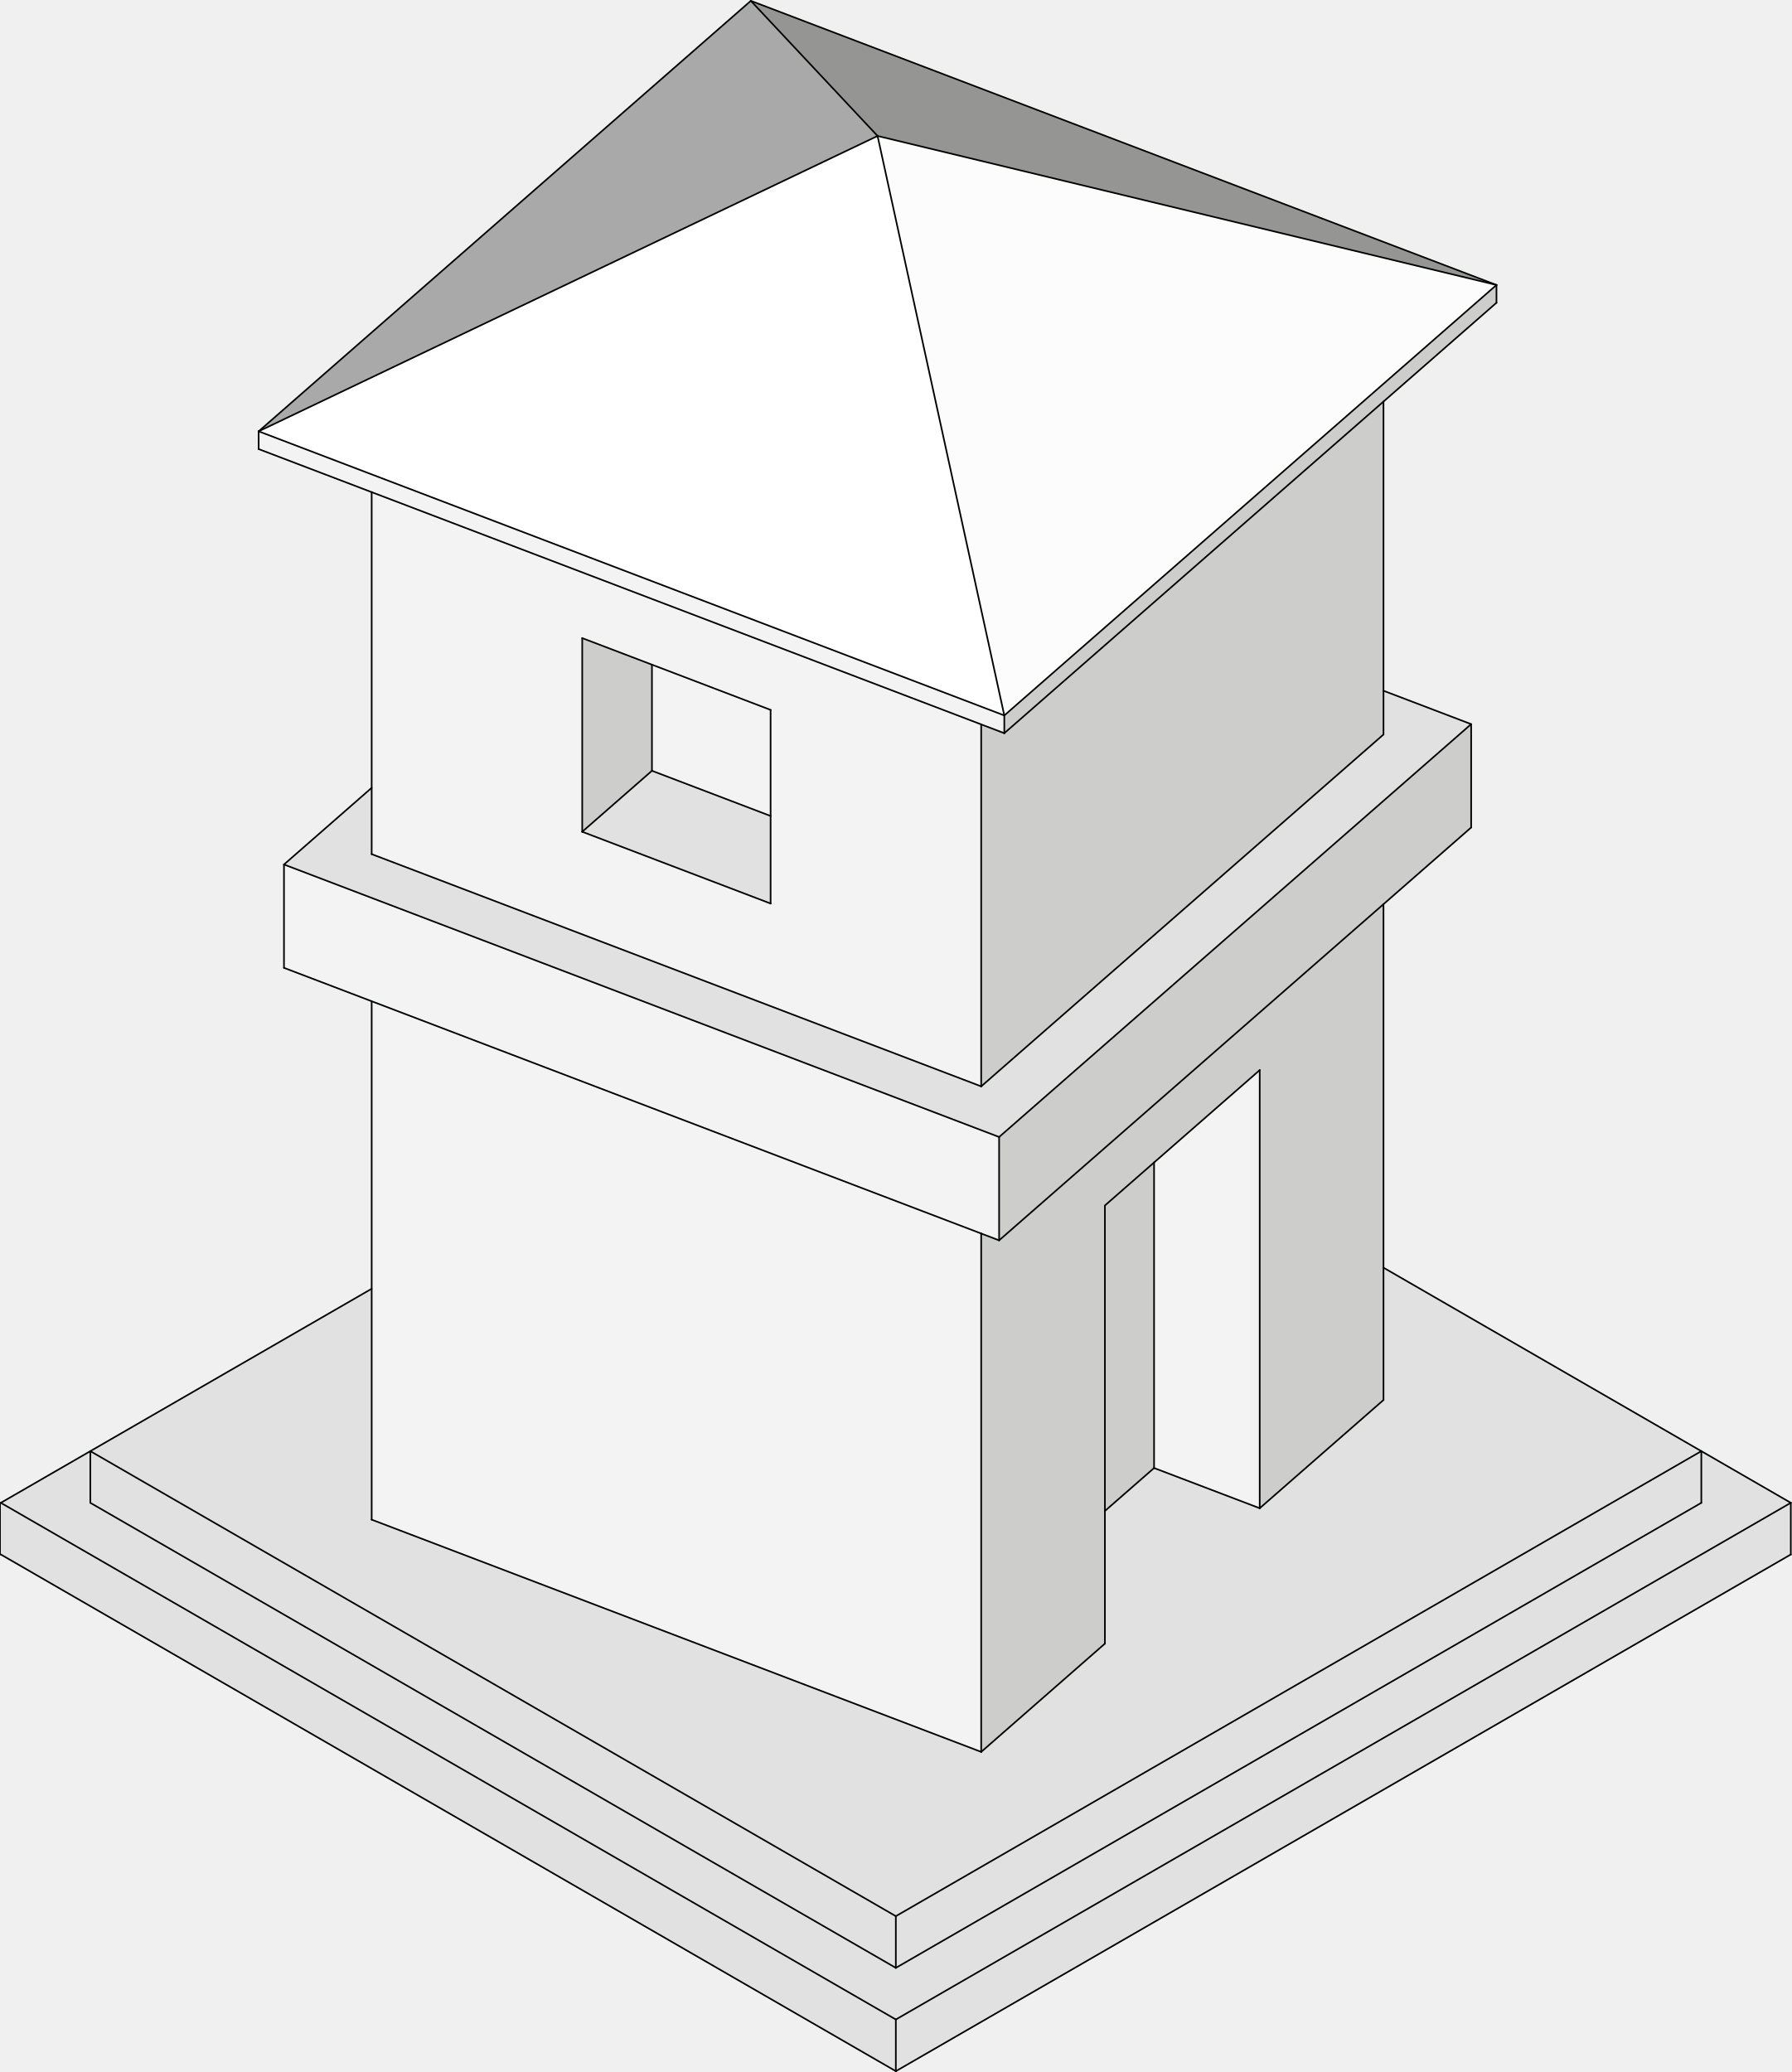
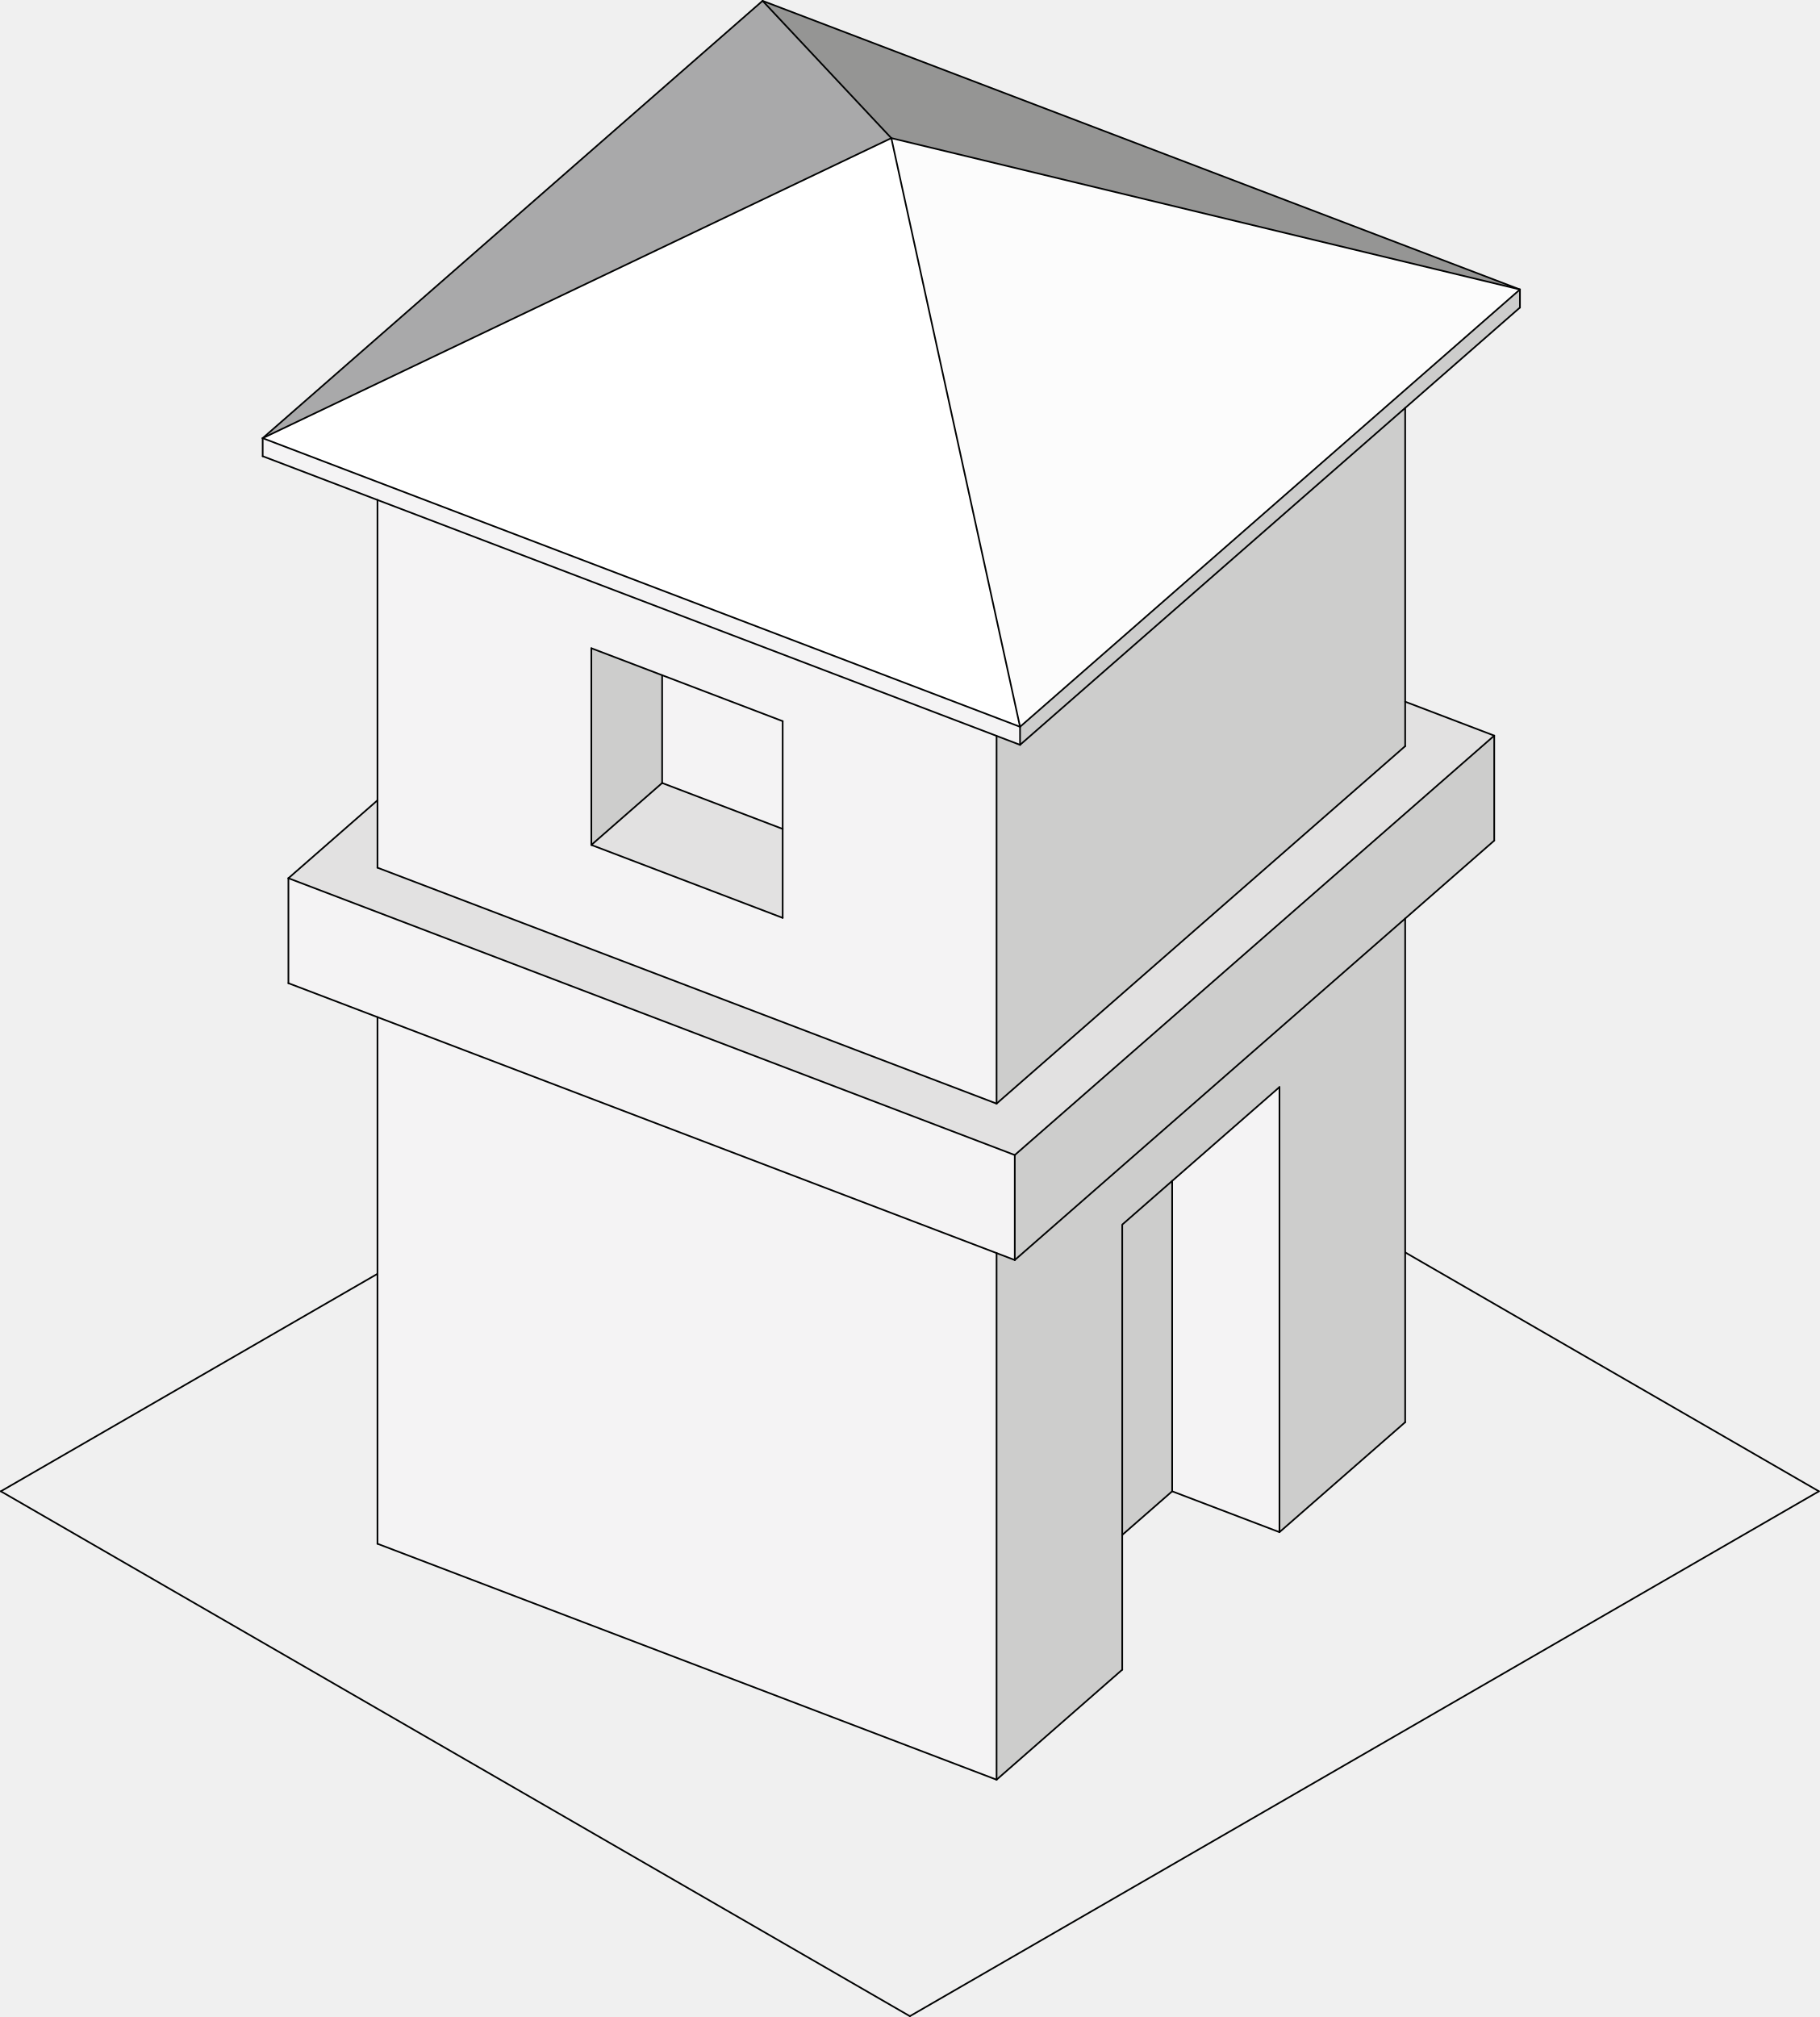
- <svg xmlns="http://www.w3.org/2000/svg" version="1.1" id="Calque_1" x="0px" y="0px" width="109.842" height="127.041" viewBox="0 0 109.842 127.041" enable-background="new 0 0 595.28 841.89" xml:space="preserve">
-   <defs id="defs177" />
+ <svg xmlns="http://www.w3.org/2000/svg" version="1.1" id="Calque_1" x="0px" y="0px" width="109.84px" height="121.738px" viewBox="0.001 3.167 109.84 121.738" enable-background="new 0.001 3.167 109.84 121.738" xml:space="preserve">
  <g id="g3" transform="translate(-242.7824,-357.4665)">
-     <line stroke-miterlimit="10" x1="242.833" y1="452.777" x2="242.833" y2="449.609" id="line5" style="fill:none;stroke:#010202;stroke-width:0.1;stroke-linecap:round;stroke-linejoin:round;stroke-miterlimit:10" />
-     <polyline points="248.32,449.609 297.705,478.123 347.088,449.609 347.088,446.441 352.574,449.609    297.705,481.289 242.833,449.609 248.32,446.441 248.32,449.609  " id="polyline7" style="fill:#e2e1e1" />
-     <polyline points="297.705,478.123 248.32,449.609 248.32,446.441 297.705,474.953 297.705,478.123  " id="polyline9" style="fill:#e2e1e1" />
-     <polyline points="297.705,474.953 248.32,446.441 265.569,436.484 265.569,450.641 302.938,464.881    310.523,458.242 310.523,450.109 313.537,447.475 320.014,449.941 327.602,443.305 327.602,435.191 347.088,446.441    297.705,474.953  " id="polyline11" style="fill:#e2e1e1" />
-     <polyline points="347.088,446.441 347.088,449.609 297.705,478.123 297.705,474.953 347.088,446.441  " id="polyline13" style="fill:#e2e1e1" />
-     <polyline points="297.705,484.457 242.833,452.777 242.833,449.609 297.705,481.289 297.705,484.457  " id="polyline15" style="fill:#e2e1e1" />
-     <polyline points="352.574,452.777 297.705,484.457 297.705,481.289 352.574,449.609 352.574,452.777  " id="polyline17" style="fill:#e2e1e1" />
-     <polyline points="327.602,443.305 320.014,449.941 320.014,423.078 313.537,428.742 310.523,431.379    310.523,450.109 310.523,458.242 302.938,464.881 302.938,433.098 304.037,433.516 327.602,412.905 327.602,435.191    327.602,443.305  " id="polyline19" style="fill:#cdcdcc" />
-     <polyline points="302.938,464.881 265.569,450.641 265.569,436.484 265.569,418.856 302.938,433.098    302.938,464.881  " id="polyline21" style="fill:#f4f3f4" />
-     <polyline points="332.977,401.866 332.977,408.202 327.602,412.905 304.037,433.516 304.037,427.18    332.977,401.866  " id="polyline23" style="fill:#cdcdcc" />
-     <polyline points="332.977,401.866 304.037,427.18 260.193,410.472 265.569,405.77 265.569,409.836 302.938,424.076    327.602,402.501 327.602,399.818 332.977,401.866  " id="polyline25" style="fill:#e2e1e1" />
-     <polyline points="327.602,402.501 302.938,424.076 302.938,401.882 304.355,402.422 327.602,382.088    327.602,399.818 327.602,402.501  " id="polyline27" style="fill:#cdcdcc" />
-     <path d="m 278.478,396.591 0,11.873 11.549,4.4 0,-5.368 0,-6.504 -7.274,-2.773 -4.275,-1.628 m 24.46,5.291 0,22.194 -37.369,-14.24 0,-4.066 0,-18.128 37.369,14.24" id="path29" style="fill:#f4f3f4" />
-     <polyline points="304.037,427.18 304.037,433.516 302.938,433.098 265.569,418.856 260.193,416.808    260.193,410.472 304.037,427.18  " id="polyline31" style="fill:#f4f3f4" />
-     <polyline points="320.014,423.078 320.014,449.941 313.537,447.475 313.537,428.742 320.014,423.078  " id="polyline33" style="fill:#f4f3f4" />
-     <polyline points="313.537,447.475 310.523,450.109 310.523,431.379 313.537,428.742 313.537,447.475  " id="polyline35" style="fill:#cdcdcc" />
-     <polyline points="288.814,357.517 334.529,374.939 296.585,365.803 288.814,357.517  " id="polyline37" style="fill:#959594" />
-     <polyline points="258.64,383.912 288.814,357.517 296.585,365.803 258.64,383.912  " id="polyline39" style="fill:#a9a9aa" />
-     <polyline points="258.64,385.001 258.64,383.912 304.355,401.333 304.355,402.422 302.938,401.882 265.569,387.642    258.64,385.001  " id="polyline41" style="fill:#f4f3f4" />
-     <polyline points="304.355,401.333 258.64,383.912 296.585,365.803 304.355,401.333  " id="polyline43" style="fill:#ffffff" />
-     <polyline points="304.355,402.422 304.355,401.333 334.529,374.939 334.529,376.029 327.602,382.088    304.355,402.422  " id="polyline45" style="fill:#cdcdcc" />
-     <polyline points="334.529,374.939 304.355,401.333 296.585,365.803 334.529,374.939  " id="polyline47" style="fill:#fcfcfc" />
-     <polyline points="278.478,408.464 278.478,396.591 282.752,398.219 282.752,404.725 278.478,408.464  " id="polyline49" style="fill:#cdcdcc" />
-     <polyline points="290.027,412.865 278.478,408.464 282.752,404.725 290.027,407.497 290.027,412.865  " id="polyline51" style="fill:#e2e1e1" />
-     <polyline points="282.752,404.725 282.752,398.219 290.027,400.993 290.027,407.497 282.752,404.725  " id="polyline53" style="fill:#f4f3f4" />
-     <line stroke-miterlimit="10" x1="248.32" y1="449.609" x2="297.705" y2="478.123" id="line55" style="fill:none;stroke:#010202;stroke-width:0.1;stroke-linecap:round;stroke-linejoin:round;stroke-miterlimit:10" />
-     <line stroke-miterlimit="10" x1="248.32" y1="446.441" x2="297.705" y2="474.953" id="line57" style="fill:none;stroke:#010202;stroke-width:0.1;stroke-linecap:round;stroke-linejoin:round;stroke-miterlimit:10" />
-     <line stroke-miterlimit="10" x1="297.705" y1="478.123" x2="347.088" y2="449.609" id="line59" style="fill:none;stroke:#010202;stroke-width:0.1;stroke-linecap:round;stroke-linejoin:round;stroke-miterlimit:10" />
-     <line stroke-miterlimit="10" x1="297.705" y1="474.953" x2="347.088" y2="446.441" id="line61" style="fill:none;stroke:#010202;stroke-width:0.1;stroke-linecap:round;stroke-linejoin:round;stroke-miterlimit:10" />
-     <line stroke-miterlimit="10" x1="297.705" y1="474.953" x2="297.705" y2="478.123" id="line63" style="fill:none;stroke:#010202;stroke-width:0.1;stroke-linecap:round;stroke-linejoin:round;stroke-miterlimit:10" />
-     <line stroke-miterlimit="10" x1="297.705" y1="481.289" x2="352.574" y2="449.609" id="line65" style="fill:none;stroke:#010202;stroke-width:0.1;stroke-linecap:round;stroke-linejoin:round;stroke-miterlimit:10" />
-     <line stroke-miterlimit="10" x1="297.705" y1="481.289" x2="297.705" y2="484.457" id="line67" style="fill:none;stroke:#010202;stroke-width:0.1;stroke-linecap:round;stroke-linejoin:round;stroke-miterlimit:10" />
-     <line stroke-miterlimit="10" x1="242.833" y1="449.609" x2="297.705" y2="481.289" id="line69" style="fill:none;stroke:#010202;stroke-width:0.1;stroke-linecap:round;stroke-linejoin:round;stroke-miterlimit:10" />
-     <line stroke-miterlimit="10" x1="327.602" y1="443.305" x2="320.014" y2="449.941" id="line71" style="fill:none;stroke:#010202;stroke-width:0.1;stroke-linecap:round;stroke-linejoin:round;stroke-miterlimit:10" />
-     <line stroke-miterlimit="10" x1="302.938" y1="464.881" x2="265.569" y2="450.641" id="line73" style="fill:none;stroke:#010202;stroke-width:0.1;stroke-linecap:round;stroke-linejoin:round;stroke-miterlimit:10" />
-     <line stroke-miterlimit="10" x1="302.938" y1="464.881" x2="302.938" y2="433.098" id="line75" style="fill:none;stroke:#010202;stroke-width:0.1;stroke-linecap:round;stroke-linejoin:round;stroke-miterlimit:10" />
-     <line stroke-miterlimit="10" x1="302.938" y1="424.076" x2="302.938" y2="401.882" id="line77" style="fill:none;stroke:#010202;stroke-width:0.1;stroke-linecap:round;stroke-linejoin:round;stroke-miterlimit:10" />
-     <line stroke-miterlimit="10" x1="304.037" y1="427.18" x2="332.977" y2="401.866" id="line79" style="fill:none;stroke:#010202;stroke-width:0.1;stroke-linecap:round;stroke-linejoin:round;stroke-miterlimit:10" />
-     <line stroke-miterlimit="10" x1="327.602" y1="402.501" x2="302.938" y2="424.076" id="line81" style="fill:none;stroke:#010202;stroke-width:0.1;stroke-linecap:round;stroke-linejoin:round;stroke-miterlimit:10" />
-     <line stroke-miterlimit="10" x1="304.037" y1="427.18" x2="304.037" y2="433.516" id="line83" style="fill:none;stroke:#010202;stroke-width:0.1;stroke-linecap:round;stroke-linejoin:round;stroke-miterlimit:10" />
-     <line stroke-miterlimit="10" x1="260.193" y1="410.472" x2="304.037" y2="427.18" id="line85" style="fill:none;stroke:#010202;stroke-width:0.1;stroke-linecap:round;stroke-linejoin:round;stroke-miterlimit:10" />
-     <line stroke-miterlimit="10" x1="302.938" y1="424.076" x2="265.569" y2="409.836" id="line87" style="fill:none;stroke:#010202;stroke-width:0.1;stroke-linecap:round;stroke-linejoin:round;stroke-miterlimit:10" />
-     <line stroke-miterlimit="10" x1="310.523" y1="458.242" x2="302.938" y2="464.881" id="line89" style="fill:none;stroke:#010202;stroke-width:0.1;stroke-linecap:round;stroke-linejoin:round;stroke-miterlimit:10" />
-     <line stroke-miterlimit="10" x1="320.014" y1="449.941" x2="320.014" y2="423.078" id="line91" style="fill:none;stroke:#010202;stroke-width:0.1;stroke-linecap:round;stroke-linejoin:round;stroke-miterlimit:10" />
-     <line stroke-miterlimit="10" x1="313.537" y1="447.475" x2="310.523" y2="450.109" id="line93" style="fill:none;stroke:#010202;stroke-width:0.1;stroke-linecap:round;stroke-linejoin:round;stroke-miterlimit:10" />
-     <line stroke-miterlimit="10" x1="313.537" y1="447.475" x2="313.537" y2="428.742" id="line95" style="fill:none;stroke:#010202;stroke-width:0.1;stroke-linecap:round;stroke-linejoin:round;stroke-miterlimit:10" />
-     <line stroke-miterlimit="10" x1="320.014" y1="449.941" x2="313.537" y2="447.475" id="line97" style="fill:none;stroke:#010202;stroke-width:0.1;stroke-linecap:round;stroke-linejoin:round;stroke-miterlimit:10" />
-     <polyline stroke-miterlimit="10" points="   258.64,383.912 304.355,401.333 334.529,374.939  " id="polyline99" style="fill:none;stroke:#010202;stroke-width:0.1;stroke-linecap:round;stroke-linejoin:round;stroke-miterlimit:10" />
-     <line stroke-miterlimit="10" x1="304.355" y1="402.422" x2="304.355" y2="401.333" id="line101" style="fill:none;stroke:#010202;stroke-width:0.1;stroke-linecap:round;stroke-linejoin:round;stroke-miterlimit:10" />
-     <line stroke-miterlimit="10" x1="304.355" y1="401.333" x2="296.585" y2="365.803" id="line103" style="fill:none;stroke:#010202;stroke-width:0.1;stroke-linecap:round;stroke-linejoin:round;stroke-miterlimit:10" />
-     <polyline stroke-miterlimit="10" points="   334.529,374.939 296.585,365.803 288.814,357.517  " id="polyline105" style="fill:none;stroke:#010202;stroke-width:0.1;stroke-linecap:round;stroke-linejoin:round;stroke-miterlimit:10" />
-     <line stroke-miterlimit="10" x1="296.585" y1="365.803" x2="258.64" y2="383.912" id="line107" style="fill:none;stroke:#010202;stroke-width:0.1;stroke-linecap:round;stroke-linejoin:round;stroke-miterlimit:10" />
-     <line stroke-miterlimit="10" x1="278.478" y1="408.464" x2="278.478" y2="396.591" id="line109" style="fill:none;stroke:#010202;stroke-width:0.1;stroke-linecap:round;stroke-linejoin:round;stroke-miterlimit:10" />
-     <line stroke-miterlimit="10" x1="278.478" y1="408.464" x2="290.027" y2="412.865" id="line111" style="fill:none;stroke:#010202;stroke-width:0.1;stroke-linecap:round;stroke-linejoin:round;stroke-miterlimit:10" />
-     <line stroke-miterlimit="10" x1="282.752" y1="404.725" x2="282.752" y2="398.219" id="line113" style="fill:none;stroke:#010202;stroke-width:0.1;stroke-linecap:round;stroke-linejoin:round;stroke-miterlimit:10" />
-     <line stroke-miterlimit="10" x1="282.752" y1="404.725" x2="290.027" y2="407.497" id="line115" style="fill:none;stroke:#010202;stroke-width:0.1;stroke-linecap:round;stroke-linejoin:round;stroke-miterlimit:10" />
-     <line stroke-miterlimit="10" x1="278.478" y1="408.464" x2="282.752" y2="404.725" id="line117" style="fill:none;stroke:#010202;stroke-width:0.1;stroke-linecap:round;stroke-linejoin:round;stroke-miterlimit:10" />
-     <line stroke-miterlimit="10" x1="242.833" y1="452.777" x2="297.705" y2="484.457" id="line119" style="fill:none;stroke:#010202;stroke-width:0.1;stroke-linecap:round;stroke-linejoin:round;stroke-miterlimit:10" />
-     <line stroke-miterlimit="10" x1="297.705" y1="484.457" x2="352.574" y2="452.777" id="line121" style="fill:none;stroke:#010202;stroke-width:0.1;stroke-linecap:round;stroke-linejoin:round;stroke-miterlimit:10" />
-     <line stroke-miterlimit="10" x1="347.088" y1="446.441" x2="347.088" y2="449.609" id="line123" style="fill:none;stroke:#010202;stroke-width:0.1;stroke-linecap:round;stroke-linejoin:round;stroke-miterlimit:10" />
-     <line stroke-miterlimit="10" x1="347.088" y1="446.441" x2="327.602" y2="435.191" id="line125" style="fill:none;stroke:#010202;stroke-width:0.1;stroke-linecap:round;stroke-linejoin:round;stroke-miterlimit:10" />
-     <line stroke-miterlimit="10" x1="352.574" y1="452.777" x2="352.574" y2="449.609" id="line127" style="fill:none;stroke:#010202;stroke-width:0.1;stroke-linecap:round;stroke-linejoin:round;stroke-miterlimit:10" />
-     <line stroke-miterlimit="10" x1="248.32" y1="446.441" x2="248.32" y2="449.609" id="line129" style="fill:none;stroke:#010202;stroke-width:0.1;stroke-linecap:round;stroke-linejoin:round;stroke-miterlimit:10" />
-     <line stroke-miterlimit="10" x1="265.569" y1="436.484" x2="248.32" y2="446.441" id="line131" style="fill:none;stroke:#010202;stroke-width:0.1;stroke-linecap:round;stroke-linejoin:round;stroke-miterlimit:10" />
-     <polyline stroke-miterlimit="10" points="   332.977,408.202 332.977,401.866 327.602,399.818  " id="polyline133" style="fill:none;stroke:#010202;stroke-width:0.1;stroke-linecap:round;stroke-linejoin:round;stroke-miterlimit:10" />
-     <line stroke-miterlimit="10" x1="265.569" y1="405.77" x2="260.193" y2="410.472" id="line135" style="fill:none;stroke:#010202;stroke-width:0.1;stroke-linecap:round;stroke-linejoin:round;stroke-miterlimit:10" />
-     <line stroke-miterlimit="10" x1="260.193" y1="416.808" x2="260.193" y2="410.472" id="line137" style="fill:none;stroke:#010202;stroke-width:0.1;stroke-linecap:round;stroke-linejoin:round;stroke-miterlimit:10" />
-     <polyline stroke-miterlimit="10" points="   334.529,374.939 288.814,357.517 258.64,383.912  " id="polyline139" style="fill:none;stroke:#010202;stroke-width:0.1;stroke-linecap:round;stroke-linejoin:round;stroke-miterlimit:10" />
-     <line stroke-miterlimit="10" x1="258.64" y1="385.001" x2="258.64" y2="383.912" id="line141" style="fill:none;stroke:#010202;stroke-width:0.1;stroke-linecap:round;stroke-linejoin:round;stroke-miterlimit:10" />
-     <line stroke-miterlimit="10" x1="334.529" y1="376.029" x2="334.529" y2="374.939" id="line143" style="fill:none;stroke:#010202;stroke-width:0.1;stroke-linecap:round;stroke-linejoin:round;stroke-miterlimit:10" />
-     <line stroke-miterlimit="10" x1="352.574" y1="449.609" x2="347.088" y2="446.441" id="line145" style="fill:none;stroke:#010202;stroke-width:0.1;stroke-linecap:round;stroke-linejoin:round;stroke-miterlimit:10" />
-     <line stroke-miterlimit="10" x1="248.32" y1="446.441" x2="242.833" y2="449.609" id="line147" style="fill:none;stroke:#010202;stroke-width:0.1;stroke-linecap:round;stroke-linejoin:round;stroke-miterlimit:10" />
-     <polyline stroke-miterlimit="10" points="   265.569,450.641 265.569,436.484 265.569,418.856  " id="polyline149" style="fill:none;stroke:#010202;stroke-width:0.1;stroke-linecap:round;stroke-linejoin:round;stroke-miterlimit:10" />
-     <polyline stroke-miterlimit="10" points="   327.602,443.305 327.602,435.191 327.602,412.905  " id="polyline151" style="fill:none;stroke:#010202;stroke-width:0.1;stroke-linecap:round;stroke-linejoin:round;stroke-miterlimit:10" />
-     <polyline stroke-miterlimit="10" points="   304.037,433.516 327.602,412.905 332.977,408.202  " id="polyline153" style="fill:none;stroke:#010202;stroke-width:0.1;stroke-linecap:round;stroke-linejoin:round;stroke-miterlimit:10" />
-     <line stroke-miterlimit="10" x1="302.938" y1="433.098" x2="304.037" y2="433.516" id="line155" style="fill:none;stroke:#010202;stroke-width:0.1;stroke-linecap:round;stroke-linejoin:round;stroke-miterlimit:10" />
-     <polyline stroke-miterlimit="10" points="   265.569,409.836 265.569,405.77 265.569,387.642  " id="polyline157" style="fill:none;stroke:#010202;stroke-width:0.1;stroke-linecap:round;stroke-linejoin:round;stroke-miterlimit:10" />
-     <polyline stroke-miterlimit="10" points="   327.602,402.501 327.602,399.818 327.602,382.088  " id="polyline159" style="fill:none;stroke:#010202;stroke-width:0.1;stroke-linecap:round;stroke-linejoin:round;stroke-miterlimit:10" />
-     <polyline stroke-miterlimit="10" points="   310.523,458.242 310.523,450.109 310.523,431.379 313.537,428.742 320.014,423.078  " id="polyline161" style="fill:none;stroke:#010202;stroke-width:0.1;stroke-linecap:round;stroke-linejoin:round;stroke-miterlimit:10" />
-     <line stroke-miterlimit="10" x1="258.64" y1="385.001" x2="265.569" y2="387.642" id="line163" style="fill:none;stroke:#010202;stroke-width:0.1;stroke-linecap:round;stroke-linejoin:round;stroke-miterlimit:10" />
-     <polyline stroke-miterlimit="10" points="   304.355,402.422 327.602,382.088 334.529,376.029  " id="polyline165" style="fill:none;stroke:#010202;stroke-width:0.1;stroke-linecap:round;stroke-linejoin:round;stroke-miterlimit:10" />
-     <polyline stroke-miterlimit="10" points="   290.027,400.993 282.752,398.219 278.478,396.591  " id="polyline167" style="fill:none;stroke:#010202;stroke-width:0.1;stroke-linecap:round;stroke-linejoin:round;stroke-miterlimit:10" />
-     <polyline stroke-miterlimit="10" points="   290.027,400.993 290.027,407.497 290.027,412.865  " id="polyline169" style="fill:none;stroke:#010202;stroke-width:0.1;stroke-linecap:round;stroke-linejoin:round;stroke-miterlimit:10" />
-     <polyline stroke-miterlimit="10" points="   260.193,416.808 265.569,418.856 302.938,433.098  " id="polyline171" style="fill:none;stroke:#010202;stroke-width:0.1;stroke-linecap:round;stroke-linejoin:round;stroke-miterlimit:10" />
-     <polyline stroke-miterlimit="10" points="   265.569,387.642 302.938,401.882 304.355,402.422  " id="polyline173" style="fill:none;stroke:#010202;stroke-width:0.1;stroke-linecap:round;stroke-linejoin:round;stroke-miterlimit:10" />
+     <line id="line119_2_" fill="none" stroke="#010202" stroke-width="0.1" stroke-linecap="round" stroke-linejoin="round" stroke-miterlimit="10" x1="297.704" y1="418.963" x2="242.833" y2="450.642" />
+     <line id="line121_2_" fill="none" stroke="#010202" stroke-width="0.1" stroke-linecap="round" stroke-linejoin="round" stroke-miterlimit="10" x1="352.574" y1="450.642" x2="297.704" y2="418.963" />
+     <polyline id="polyline19" fill="#CDCDCC" points="327.601,446.472 320.013,453.108 320.013,426.245 313.536,431.909    310.522,434.547 310.522,453.276 310.522,461.409 302.937,468.049 302.937,436.265 304.036,436.683 327.601,416.072    327.601,438.358 327.601,446.472  " />
+     <polyline id="polyline21" fill="#F4F3F4" points="302.937,468.049 265.568,453.808 265.568,439.651 265.568,422.023    302.937,436.265 302.937,468.049  " />
+     <polyline id="polyline23" fill="#CDCDCC" points="332.976,405.033 332.976,411.369 327.601,416.072 304.036,436.683    304.036,430.347 332.976,405.033  " />
+     <polyline id="polyline25" fill="#E2E1E1" points="332.976,405.033 304.036,430.347 260.192,413.639 265.568,408.937    265.568,413.003 302.937,427.243 327.601,405.668 327.601,402.985 332.976,405.033  " />
+     <polyline id="polyline27" fill="#CDCDCC" points="327.601,405.668 302.937,427.243 302.937,405.049 304.354,405.589    327.601,385.255 327.601,402.985 327.601,405.668  " />
+     <path id="path29" fill="#F4F3F4" d="M278.477,399.758v11.873l11.549,4.4v-5.368v-6.504   l-7.273-2.773L278.477,399.758 M302.937,405.049v22.194l-37.369-14.24v-4.066v-18.128L302.937,405.049" />
+     <polyline id="polyline31" fill="#F4F3F4" points="304.036,430.347 304.036,436.683 302.937,436.265 265.568,422.023    260.192,419.975 260.192,413.639 304.036,430.347  " />
+     <polyline id="polyline33" fill="#F4F3F4" points="320.013,426.245 320.013,453.108 313.536,450.642 313.536,431.909    320.013,426.245  " />
+     <polyline id="polyline35" fill="#CDCDCC" points="313.536,450.642 310.522,453.276 310.522,434.547 313.536,431.909    313.536,450.642  " />
+     <polyline id="polyline37" fill="#959594" points="288.813,360.684 334.528,378.106 296.584,368.97 288.813,360.684  " />
+     <polyline id="polyline39" fill="#A9A9AA" points="258.639,387.079 288.813,360.684 296.584,368.97 258.639,387.079  " />
+     <polyline id="polyline41" fill="#F4F3F4" points="258.639,388.168 258.639,387.079 304.354,404.5 304.354,405.589 302.937,405.049    265.568,390.809 258.639,388.168  " />
+     <polyline id="polyline43" fill="#FFFFFF" points="304.354,404.5 258.639,387.079 296.584,368.97 304.354,404.5  " />
+     <polyline id="polyline45" fill="#CDCDCC" points="304.354,405.589 304.354,404.5 334.528,378.106 334.528,379.196 327.601,385.255    304.354,405.589  " />
+     <polyline id="polyline47" fill="#FCFCFC" points="334.528,378.106 304.354,404.5 296.584,368.97 334.528,378.106  " />
+     <polyline id="polyline49" fill="#CDCDCC" points="278.477,411.631 278.477,399.758 282.751,401.386 282.751,407.892    278.477,411.631  " />
+     <polyline id="polyline51" fill="#E2E1E1" points="290.026,416.032 278.477,411.631 282.751,407.892 290.026,410.664    290.026,416.032  " />
+     <polyline id="polyline53" fill="#F4F3F4" points="282.751,407.892 282.751,401.386 290.026,404.16 290.026,410.664    282.751,407.892  " />
+     <line id="line71" fill="none" stroke="#010202" stroke-width="0.1" stroke-linecap="round" stroke-linejoin="round" stroke-miterlimit="10" x1="327.601" y1="446.472" x2="320.013" y2="453.108" />
+     <line id="line73" fill="none" stroke="#010202" stroke-width="0.1" stroke-linecap="round" stroke-linejoin="round" stroke-miterlimit="10" x1="302.937" y1="468.049" x2="265.568" y2="453.808" />
+     <line id="line75" fill="none" stroke="#010202" stroke-width="0.1" stroke-linecap="round" stroke-linejoin="round" stroke-miterlimit="10" x1="302.937" y1="468.049" x2="302.937" y2="436.265" />
+     <line id="line77" fill="none" stroke="#010202" stroke-width="0.1" stroke-linecap="round" stroke-linejoin="round" stroke-miterlimit="10" x1="302.937" y1="427.243" x2="302.937" y2="405.049" />
+     <line id="line79" fill="none" stroke="#010202" stroke-width="0.1" stroke-linecap="round" stroke-linejoin="round" stroke-miterlimit="10" x1="304.036" y1="430.347" x2="332.976" y2="405.033" />
+     <line id="line81" fill="none" stroke="#010202" stroke-width="0.1" stroke-linecap="round" stroke-linejoin="round" stroke-miterlimit="10" x1="327.601" y1="405.668" x2="302.937" y2="427.243" />
+     <line id="line83" fill="none" stroke="#010202" stroke-width="0.1" stroke-linecap="round" stroke-linejoin="round" stroke-miterlimit="10" x1="304.036" y1="430.347" x2="304.036" y2="436.683" />
+     <line id="line85" fill="none" stroke="#010202" stroke-width="0.1" stroke-linecap="round" stroke-linejoin="round" stroke-miterlimit="10" x1="260.192" y1="413.639" x2="304.036" y2="430.347" />
+     <line id="line87" fill="none" stroke="#010202" stroke-width="0.1" stroke-linecap="round" stroke-linejoin="round" stroke-miterlimit="10" x1="302.937" y1="427.243" x2="265.568" y2="413.003" />
+     <line id="line89" fill="none" stroke="#010202" stroke-width="0.1" stroke-linecap="round" stroke-linejoin="round" stroke-miterlimit="10" x1="310.522" y1="461.409" x2="302.937" y2="468.049" />
+     <line id="line91" fill="none" stroke="#010202" stroke-width="0.1" stroke-linecap="round" stroke-linejoin="round" stroke-miterlimit="10" x1="320.013" y1="453.108" x2="320.013" y2="426.245" />
+     <line id="line93" fill="none" stroke="#010202" stroke-width="0.1" stroke-linecap="round" stroke-linejoin="round" stroke-miterlimit="10" x1="313.536" y1="450.642" x2="310.522" y2="453.276" />
+     <line id="line95" fill="none" stroke="#010202" stroke-width="0.1" stroke-linecap="round" stroke-linejoin="round" stroke-miterlimit="10" x1="313.536" y1="450.642" x2="313.536" y2="431.909" />
+     <line id="line97" fill="none" stroke="#010202" stroke-width="0.1" stroke-linecap="round" stroke-linejoin="round" stroke-miterlimit="10" x1="320.013" y1="453.108" x2="313.536" y2="450.642" />
+     <polyline id="polyline99" fill="none" stroke="#010202" stroke-width="0.1" stroke-linecap="round" stroke-linejoin="round" stroke-miterlimit="10" points="   258.639,387.079 304.354,404.5 334.528,378.106  " />
+     <line id="line101" fill="none" stroke="#010202" stroke-width="0.1" stroke-linecap="round" stroke-linejoin="round" stroke-miterlimit="10" x1="304.354" y1="405.589" x2="304.354" y2="404.5" />
+     <line id="line103" fill="none" stroke="#010202" stroke-width="0.1" stroke-linecap="round" stroke-linejoin="round" stroke-miterlimit="10" x1="304.354" y1="404.5" x2="296.584" y2="368.97" />
+     <polyline id="polyline105" fill="none" stroke="#010202" stroke-width="0.1" stroke-linecap="round" stroke-linejoin="round" stroke-miterlimit="10" points="   334.528,378.106 296.584,368.97 288.813,360.684  " />
+     <line id="line107" fill="none" stroke="#010202" stroke-width="0.1" stroke-linecap="round" stroke-linejoin="round" stroke-miterlimit="10" x1="296.584" y1="368.97" x2="258.639" y2="387.079" />
+     <line id="line109" fill="none" stroke="#010202" stroke-width="0.1" stroke-linecap="round" stroke-linejoin="round" stroke-miterlimit="10" x1="278.477" y1="411.631" x2="278.477" y2="399.758" />
+     <line id="line111" fill="none" stroke="#010202" stroke-width="0.1" stroke-linecap="round" stroke-linejoin="round" stroke-miterlimit="10" x1="278.477" y1="411.631" x2="290.026" y2="416.032" />
+     <line id="line113" fill="none" stroke="#010202" stroke-width="0.1" stroke-linecap="round" stroke-linejoin="round" stroke-miterlimit="10" x1="282.751" y1="407.892" x2="282.751" y2="401.386" />
+     <line id="line115" fill="none" stroke="#010202" stroke-width="0.1" stroke-linecap="round" stroke-linejoin="round" stroke-miterlimit="10" x1="282.751" y1="407.892" x2="290.026" y2="410.664" />
+     <line id="line117" fill="none" stroke="#010202" stroke-width="0.1" stroke-linecap="round" stroke-linejoin="round" stroke-miterlimit="10" x1="278.477" y1="411.631" x2="282.751" y2="407.892" />
+     <line id="line119" fill="none" stroke="#010202" stroke-width="0.1" stroke-linecap="round" stroke-linejoin="round" stroke-miterlimit="10" x1="242.833" y1="450.642" x2="297.704" y2="482.322" />
+     <line id="line121" fill="none" stroke="#010202" stroke-width="0.1" stroke-linecap="round" stroke-linejoin="round" stroke-miterlimit="10" x1="297.704" y1="482.322" x2="352.574" y2="450.642" />
+     <polyline id="polyline133" fill="none" stroke="#010202" stroke-width="0.1" stroke-linecap="round" stroke-linejoin="round" stroke-miterlimit="10" points="   332.976,411.369 332.976,405.033 327.601,402.985  " />
+     <line id="line135" fill="none" stroke="#010202" stroke-width="0.1" stroke-linecap="round" stroke-linejoin="round" stroke-miterlimit="10" x1="265.568" y1="408.937" x2="260.192" y2="413.639" />
+     <line id="line137" fill="none" stroke="#010202" stroke-width="0.1" stroke-linecap="round" stroke-linejoin="round" stroke-miterlimit="10" x1="260.192" y1="419.975" x2="260.192" y2="413.639" />
+     <polyline id="polyline139" fill="none" stroke="#010202" stroke-width="0.1" stroke-linecap="round" stroke-linejoin="round" stroke-miterlimit="10" points="   334.528,378.106 288.813,360.684 258.639,387.079  " />
+     <line id="line141" fill="none" stroke="#010202" stroke-width="0.1" stroke-linecap="round" stroke-linejoin="round" stroke-miterlimit="10" x1="258.639" y1="388.168" x2="258.639" y2="387.079" />
+     <line id="line143" fill="none" stroke="#010202" stroke-width="0.1" stroke-linecap="round" stroke-linejoin="round" stroke-miterlimit="10" x1="334.528" y1="379.196" x2="334.528" y2="378.106" />
+     <polyline id="polyline149" fill="none" stroke="#010202" stroke-width="0.1" stroke-linecap="round" stroke-linejoin="round" stroke-miterlimit="10" points="   265.568,453.808 265.568,439.651 265.568,422.023  " />
+     <polyline id="polyline151" fill="none" stroke="#010202" stroke-width="0.1" stroke-linecap="round" stroke-linejoin="round" stroke-miterlimit="10" points="   327.601,446.472 327.601,438.358 327.601,416.072  " />
+     <polyline id="polyline153" fill="none" stroke="#010202" stroke-width="0.1" stroke-linecap="round" stroke-linejoin="round" stroke-miterlimit="10" points="   304.036,436.683 327.601,416.072 332.976,411.369  " />
+     <line id="line155" fill="none" stroke="#010202" stroke-width="0.1" stroke-linecap="round" stroke-linejoin="round" stroke-miterlimit="10" x1="302.937" y1="436.265" x2="304.036" y2="436.683" />
+     <polyline id="polyline157" fill="none" stroke="#010202" stroke-width="0.1" stroke-linecap="round" stroke-linejoin="round" stroke-miterlimit="10" points="   265.568,413.003 265.568,408.937 265.568,390.809  " />
+     <polyline id="polyline159" fill="none" stroke="#010202" stroke-width="0.1" stroke-linecap="round" stroke-linejoin="round" stroke-miterlimit="10" points="   327.601,405.668 327.601,402.985 327.601,385.255  " />
+     <polyline id="polyline161" fill="none" stroke="#010202" stroke-width="0.1" stroke-linecap="round" stroke-linejoin="round" stroke-miterlimit="10" points="   310.522,461.409 310.522,453.276 310.522,434.547 313.536,431.909 320.013,426.245  " />
+     <line id="line163" fill="none" stroke="#010202" stroke-width="0.1" stroke-linecap="round" stroke-linejoin="round" stroke-miterlimit="10" x1="258.639" y1="388.168" x2="265.568" y2="390.809" />
+     <polyline id="polyline165" fill="none" stroke="#010202" stroke-width="0.1" stroke-linecap="round" stroke-linejoin="round" stroke-miterlimit="10" points="   304.354,405.589 327.601,385.255 334.528,379.196  " />
+     <polyline id="polyline167" fill="none" stroke="#010202" stroke-width="0.1" stroke-linecap="round" stroke-linejoin="round" stroke-miterlimit="10" points="   290.026,404.16 282.751,401.386 278.477,399.758  " />
+     <polyline id="polyline169" fill="none" stroke="#010202" stroke-width="0.1" stroke-linecap="round" stroke-linejoin="round" stroke-miterlimit="10" points="   290.026,404.16 290.026,410.664 290.026,416.032  " />
+     <polyline id="polyline171" fill="none" stroke="#010202" stroke-width="0.1" stroke-linecap="round" stroke-linejoin="round" stroke-miterlimit="10" points="   260.192,419.975 265.568,422.023 302.937,436.265  " />
+     <polyline id="polyline173" fill="none" stroke="#010202" stroke-width="0.1" stroke-linecap="round" stroke-linejoin="round" stroke-miterlimit="10" points="   265.568,390.809 302.937,405.049 304.354,405.589  " />
  </g>
</svg>
